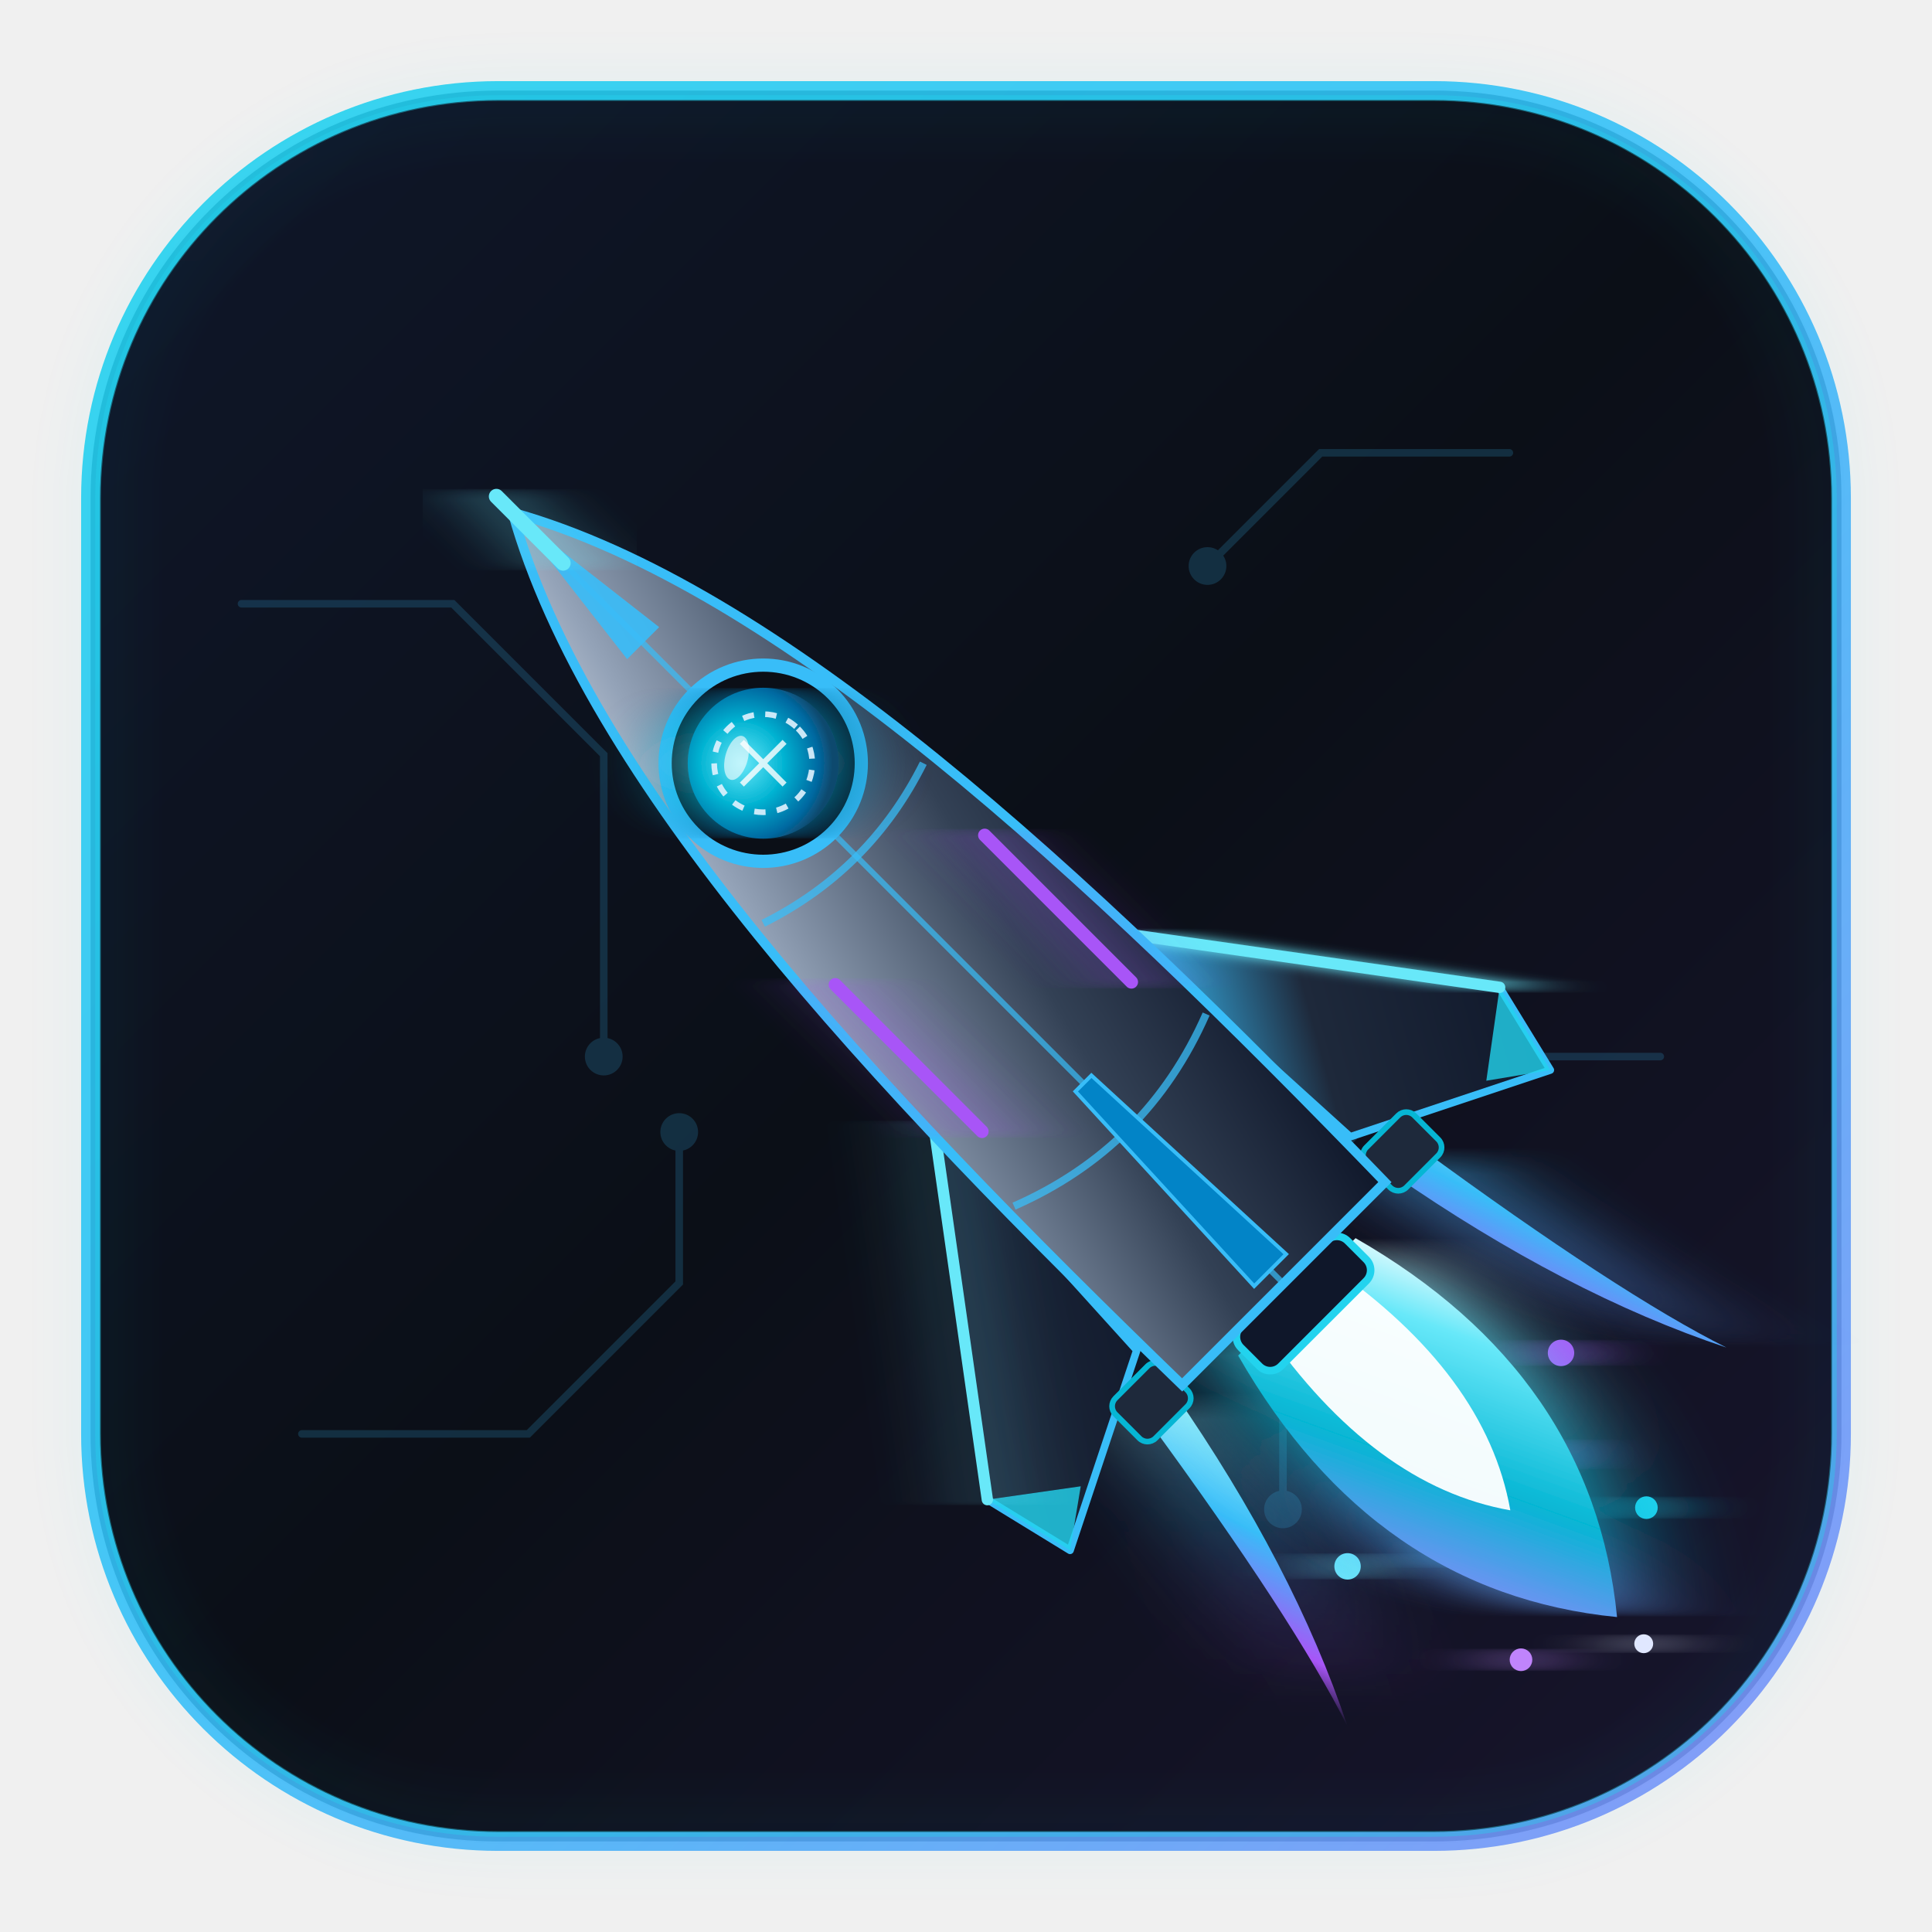
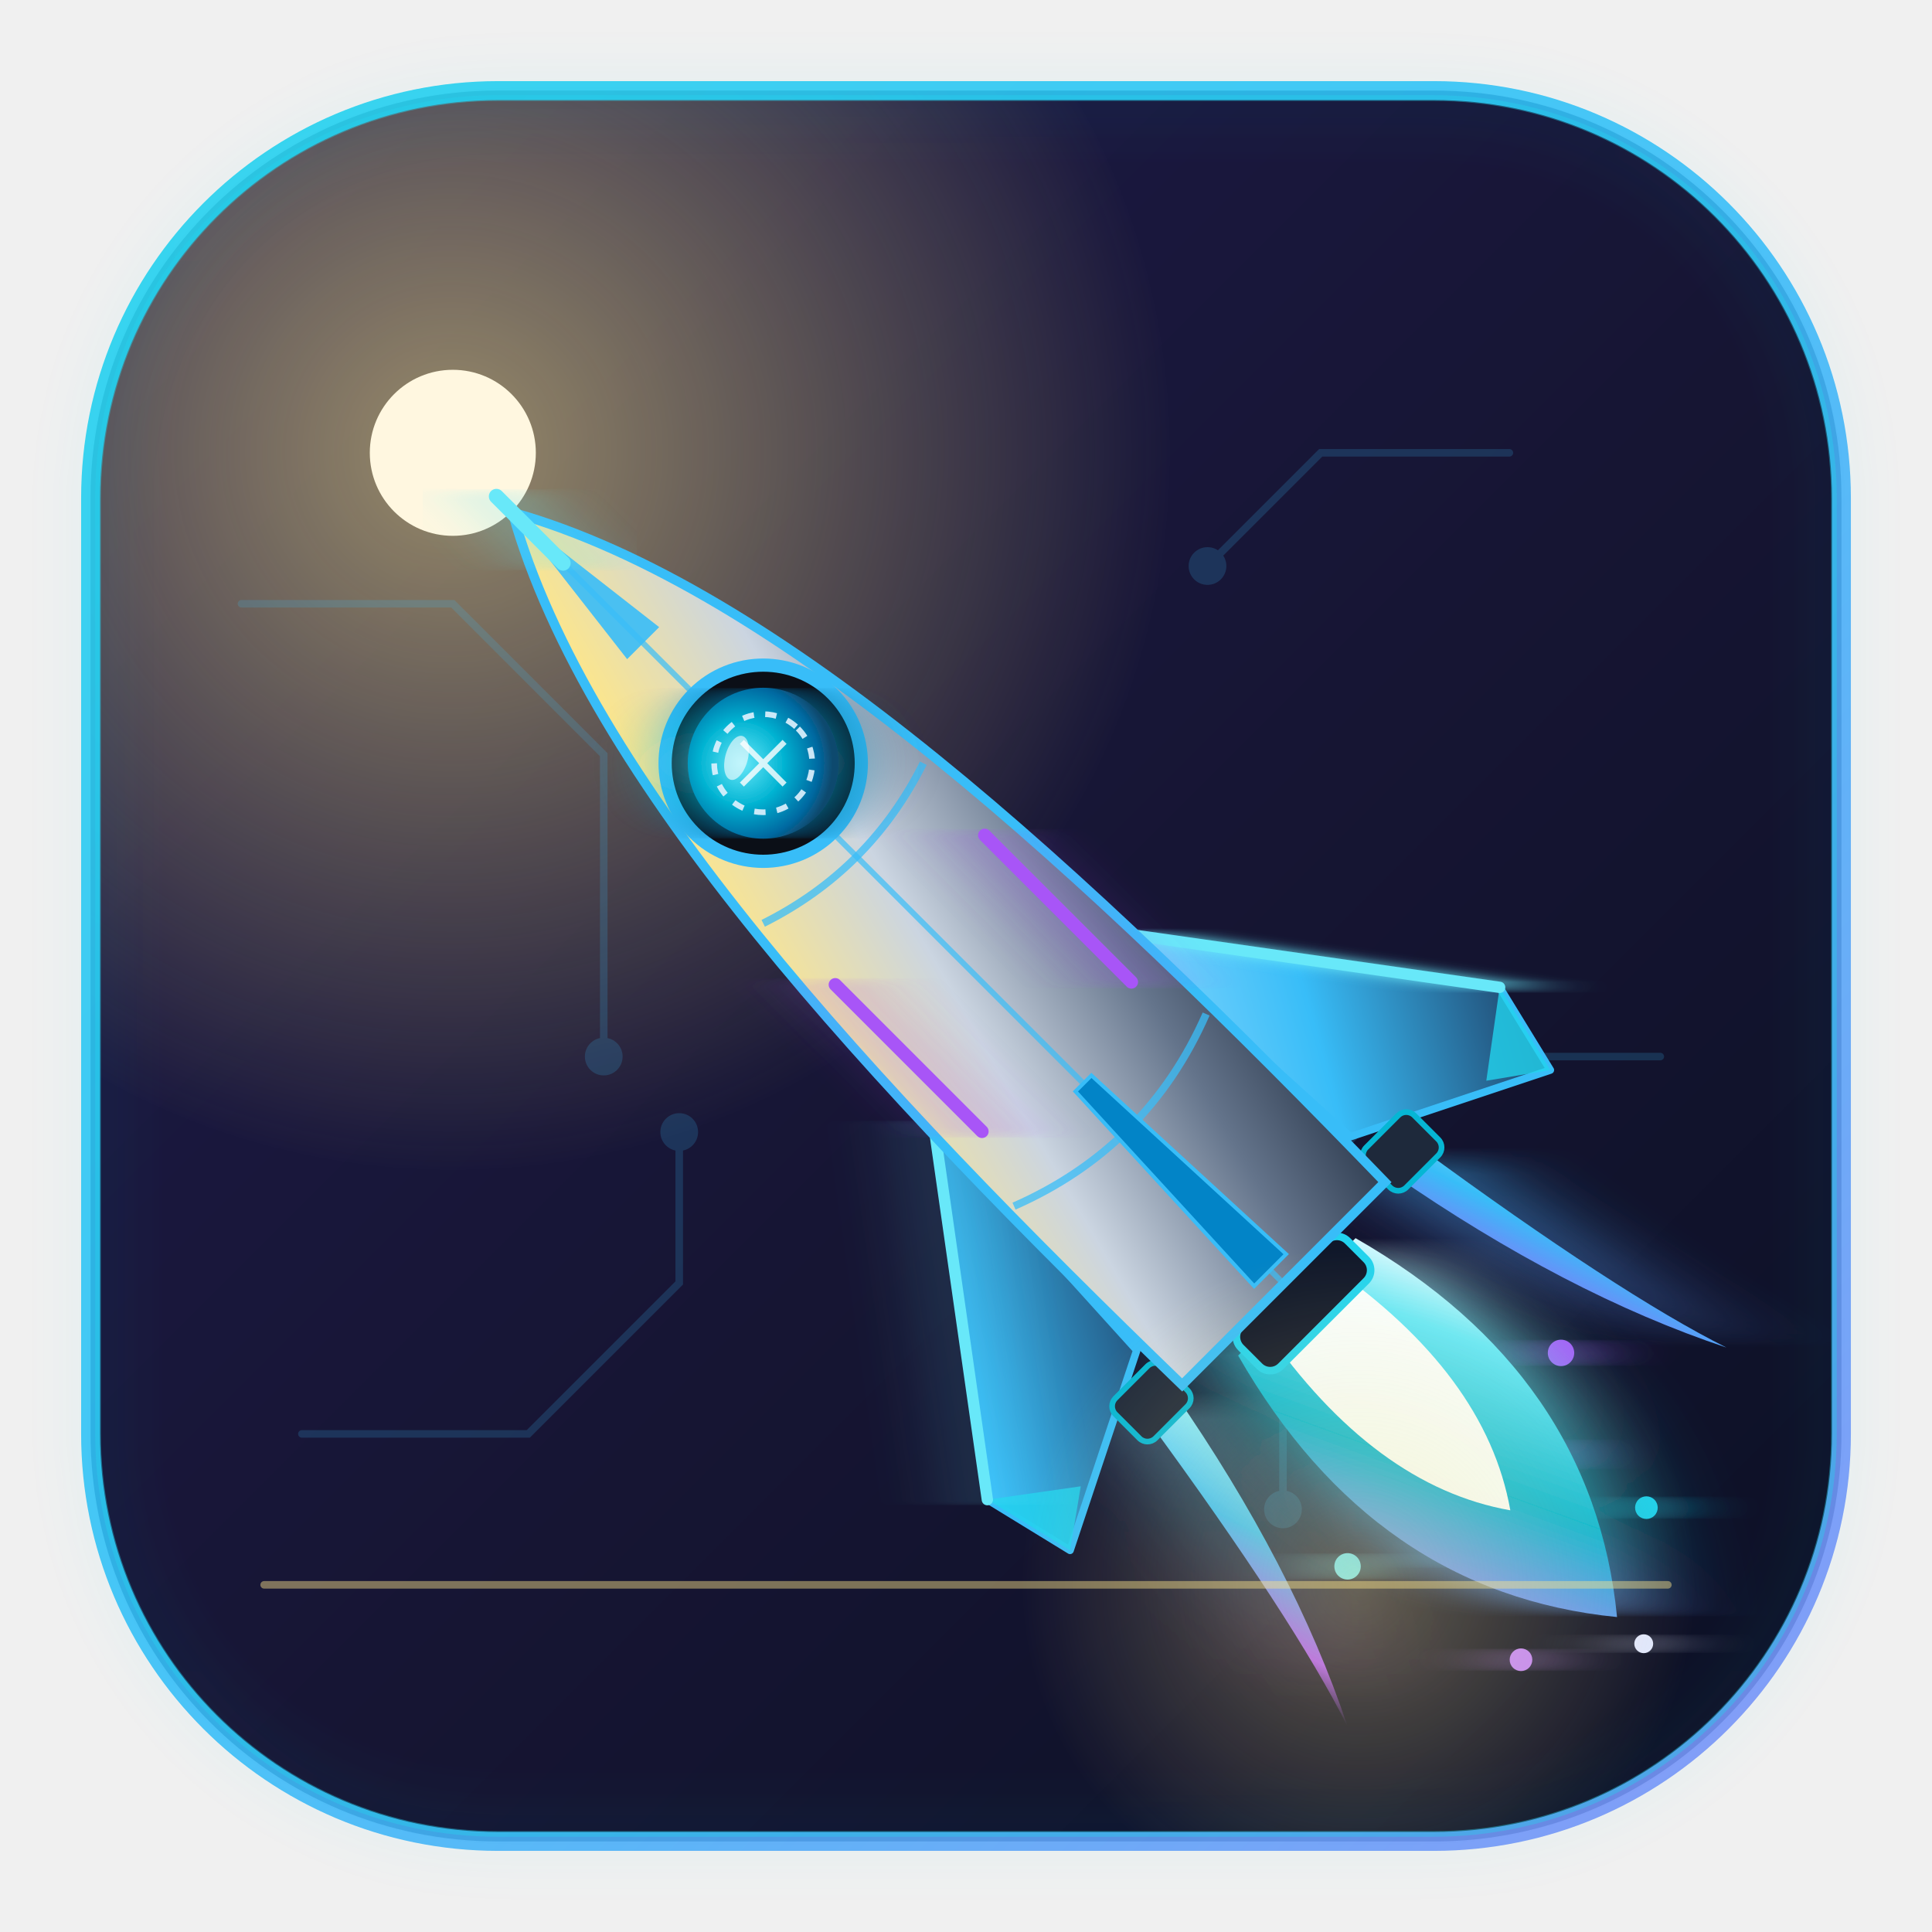
<svg xmlns="http://www.w3.org/2000/svg" viewBox="0 0 512 512" width="512" height="512">
  <defs>
    <linearGradient id="bgGrad" x1="0%" y1="0%" x2="100%" y2="100%">
-       <stop offset="0%" stop-color="#0F172A" />
-       <stop offset="50%" stop-color="#0B0F17" />
-       <stop offset="100%" stop-color="#18152E" />
+       <stop offset="0%" stop-color="#1E1B4B" />
+       <stop offset="55%" stop-color="#161533" />
+       <stop offset="100%" stop-color="#0B1024" />
    </linearGradient>
    <linearGradient id="borderGrad" x1="0%" y1="0%" x2="100%" y2="100%">
      <stop offset="0%" stop-color="#22D3EE" />
      <stop offset="50%" stop-color="#38BDF8" />
      <stop offset="100%" stop-color="#818CF8" />
    </linearGradient>
    <linearGradient id="fuselageGrad" x1="0%" y1="0%" x2="100%" y2="100%">
-       <stop offset="0%" stop-color="#E2E8F0" />
-       <stop offset="25%" stop-color="#94A3B8" />
-       <stop offset="65%" stop-color="#334155" />
-       <stop offset="100%" stop-color="#0F172A" />
+       <stop offset="0%" stop-color="#FFFFFF" />
+       <stop offset="20%" stop-color="#FDE68A" />
+       <stop offset="50%" stop-color="#CBD5E1" />
+       <stop offset="80%" stop-color="#64748B" />
+       <stop offset="100%" stop-color="#334155" />
    </linearGradient>
    <linearGradient id="wingGrad" x1="0%" y1="0%" x2="100%" y2="100%">
-       <stop offset="0%" stop-color="#38BDF8" />
-       <stop offset="40%" stop-color="#1E293B" />
-       <stop offset="100%" stop-color="#0F172A" />
+       <stop offset="0%" stop-color="#7DD3FC" />
+       <stop offset="40%" stop-color="#38BDF8" />
+       <stop offset="100%" stop-color="#1E3A5F" />
    </linearGradient>
    <radialGradient id="hudVisorGrad" cx="40%" cy="40%" r="60%">
      <stop offset="0%" stop-color="#67E8F9" />
      <stop offset="45%" stop-color="#06B6D4" />
      <stop offset="85%" stop-color="#0369A1" />
      <stop offset="100%" stop-color="#0C4A6E" />
    </radialGradient>
    <linearGradient id="mainPlasmaGrad" x1="100%" y1="0%" x2="0%" y2="100%">
      <stop offset="0%" stop-color="#FFFFFF" />
      <stop offset="20%" stop-color="#67E8F9" />
      <stop offset="55%" stop-color="#06B6D4" />
      <stop offset="85%" stop-color="#818CF8" />
      <stop offset="100%" stop-color="#C084FC" stop-opacity="0" />
    </linearGradient>
    <linearGradient id="sidePlasmaGrad" x1="100%" y1="0%" x2="0%" y2="100%">
      <stop offset="0%" stop-color="#A5F3FC" />
      <stop offset="40%" stop-color="#38BDF8" />
      <stop offset="80%" stop-color="#A855F7" />
      <stop offset="100%" stop-color="#A855F7" stop-opacity="0" />
    </linearGradient>
+     <radialGradient id="sunGlowGrad" cx="50%" cy="50%" r="50%">
+       <stop offset="0%" stop-color="#FDE68A" stop-opacity="0.55" />
+       <stop offset="100%" stop-color="#FDE68A" stop-opacity="0" />
+     </radialGradient>
+     <radialGradient id="reflGlowGrad" cx="50%" cy="50%" r="50%">
+       <stop offset="0%" stop-color="#FDE68A" stop-opacity="0.35" />
+       <stop offset="100%" stop-color="#FDE68A" stop-opacity="0" />
+     </radialGradient>
    <filter id="neonGlow" x="-30%" y="-30%" width="160%" height="160%">
      <feGaussianBlur stdDeviation="8" result="blur" />
      <feComposite in="SourceGraphic" in2="blur" operator="over" />
    </filter>
    <filter id="plasmaGlow" x="-50%" y="-50%" width="200%" height="200%">
      <feGaussianBlur stdDeviation="12" result="blur" />
      <feComposite in="SourceGraphic" in2="blur" operator="over" />
    </filter>
+     <clipPath id="squircleClip">
+       <rect x="24" y="24" width="464" height="464" rx="108" ry="108" />
+     </clipPath>
  </defs>
  <rect x="24" y="24" width="464" height="464" rx="108" ry="108" fill="url(#bgGrad)" />
+   <g clip-path="url(#squircleClip)">
+     <circle cx="120" cy="120" r="190" fill="url(#sunGlowGrad)" />
+     <circle cx="120" cy="120" r="22" fill="#FFF7E0" />
+     <g opacity="0.18" stroke="#38BDF8" stroke-width="2" fill="none" stroke-linecap="round">
+       <path d="M 64 160 L 120 160 L 160 200 L 160 280" />
+       <path d="M 80 380 L 140 380 L 180 340 L 180 300" />
+       <path d="M 400 120 L 350 120 L 320 150" />
+       <path d="M 440 280 L 380 280 L 340 320 L 340 400" />
+       <circle cx="160" cy="280" r="4" fill="#38BDF8" />
+       <circle cx="180" cy="300" r="4" fill="#38BDF8" />
+       <circle cx="320" cy="150" r="4" fill="#38BDF8" />
+       <circle cx="340" cy="400" r="4" fill="#38BDF8" />
+     </g>
+     <g transform="translate(256, 256) rotate(-45) translate(-256, -256)">
+       <g filter="url(#neonGlow)">
+         <circle cx="256" cy="430" r="5" fill="#67E8F9" />
+         <circle cx="240" cy="460" r="4" fill="#38BDF8" />
+         <circle cx="272" cy="455" r="4" fill="#A855F7" />
+         <circle cx="230" cy="490" r="3" fill="#C084FC" />
+         <circle cx="282" cy="485" r="3" fill="#22D3EE" />
+         <circle cx="256" cy="510" r="2.5" fill="#E0E7FF" />
+         <circle cx="215" cy="440" r="3.5" fill="#67E8F9" />
+         <circle cx="295" cy="440" r="3.5" fill="#A855F7" />
+       </g>
+       <path d="M 205 375 Q 195 440 185 470 Q 205 430 215 375 Z" fill="url(#sidePlasmaGrad)" filter="url(#plasmaGlow)" />
+       <path d="M 307 375 Q 317 440 327 470 Q 307 430 297 375 Z" fill="url(#sidePlasmaGrad)" filter="url(#plasmaGlow)" />
+       <path d="M 234 380 Q 215 450 256 500 Q 297 450 278 380 Z" fill="url(#mainPlasmaGrad)" filter="url(#plasmaGlow)" />
+       <path d="M 244 380 Q 235 430 256 460 Q 277 430 268 380 Z" fill="#FFFFFF" opacity="0.95" />
+       <path d="M 220 280 L 160 360 L 166 385 L 216 360 Z" fill="url(#wingGrad)" stroke="#38BDF8" stroke-width="2" stroke-linejoin="round" />
+       <path d="M 160 360 L 166 385 L 180 375 Z" fill="#22D3EE" opacity="0.8" />
+       <line x1="160" y1="360" x2="220" y2="280" stroke="#67E8F9" stroke-width="3" stroke-linecap="round" filter="url(#neonGlow)" />
+       <path d="M 292 280 L 352 360 L 346 385 L 296 360 Z" fill="url(#wingGrad)" stroke="#38BDF8" stroke-width="2" stroke-linejoin="round" />
+       <path d="M 352 360 L 346 385 L 332 375 Z" fill="#22D3EE" opacity="0.8" />
+       <line x1="352" y1="360" x2="292" y2="280" stroke="#67E8F9" stroke-width="3" stroke-linecap="round" filter="url(#neonGlow)" />
+       <rect x="200" y="365" width="18" height="15" rx="3" fill="#1E293B" stroke="#06B6D4" stroke-width="1.5" />
+       <rect x="294" y="365" width="18" height="15" rx="3" fill="#1E293B" stroke="#06B6D4" stroke-width="1.5" />
+       <rect x="236" y="375" width="40" height="15" rx="4" fill="#0F172A" stroke="#22D3EE" stroke-width="2" />
+       <path d="M 256 86 C 220 150 216 260 218 375 L 294 375 C 296 260 292 150 256 86 Z" fill="url(#fuselageGrad)" stroke="#38BDF8" stroke-width="2.5" />
+       <path d="M 256 86 L 256 375" stroke="#38BDF8" stroke-width="1.5" opacity="0.7" />
+       <path d="M 226 210 Q 256 220 286 210" fill="none" stroke="#38BDF8" stroke-width="2" opacity="0.75" />
+       <path d="M 220 310 Q 256 324 292 310" fill="none" stroke="#38BDF8" stroke-width="2" opacity="0.75" />
+       <line x1="228" y1="235" x2="228" y2="290" stroke="#A855F7" stroke-width="3.5" stroke-linecap="round" filter="url(#neonGlow)" />
+       <line x1="284" y1="235" x2="284" y2="290" stroke="#A855F7" stroke-width="3.5" stroke-linecap="round" filter="url(#neonGlow)" />
+       <path d="M 256 86 L 250 135 L 262 135 Z" fill="#38BDF8" opacity="0.9" />
+       <line x1="256" y1="80" x2="256" y2="105" stroke="#67E8F9" stroke-width="4" stroke-linecap="round" filter="url(#neonGlow)" />
+       <circle cx="256" cy="180" r="26" fill="#0B0F17" stroke="#38BDF8" stroke-width="3.5" />
+       <circle cx="256" cy="180" r="20" fill="url(#hudVisorGrad)" filter="url(#neonGlow)" />
+       <circle cx="256" cy="180" r="13" fill="none" stroke="#E0F2FE" stroke-width="1.5" stroke-dasharray="3 3" opacity="0.9" />
+       <path d="M 248 180 L 264 180 M 256 172 L 256 188" stroke="#FFFFFF" stroke-width="1.5" opacity="0.8" />
+       <ellipse cx="252" cy="174" rx="6" ry="3" fill="#FFFFFF" opacity="0.6" transform="rotate(-30 252 174)" />
+       <polygon points="253,300 259,300 262,370 250,370" fill="#0284C7" stroke="#38BDF8" stroke-width="1" />
+     </g>
+     <circle cx="360" cy="420" r="90" fill="url(#reflGlowGrad)" />
+     <line x1="70" y1="420" x2="442" y2="420" stroke="#FDE68A" stroke-width="2" stroke-opacity="0.45" stroke-linecap="round" />
+   </g>
  <rect x="24" y="24" width="464" height="464" rx="108" ry="108" fill="none" stroke="url(#borderGrad)" stroke-width="5" opacity="0.9" />
  <rect x="26" y="26" width="460" height="460" rx="106" ry="106" fill="none" stroke="#22D3EE" stroke-width="1.5" opacity="0.4" filter="url(#neonGlow)" />
-   <g opacity="0.18" stroke="#38BDF8" stroke-width="2" fill="none" stroke-linecap="round">
-     <path d="M 64 160 L 120 160 L 160 200 L 160 280" />
-     <path d="M 80 380 L 140 380 L 180 340 L 180 300" />
-     <path d="M 400 120 L 350 120 L 320 150" />
-     <path d="M 440 280 L 380 280 L 340 320 L 340 400" />
-     <circle cx="160" cy="280" r="4" fill="#38BDF8" />
-     <circle cx="180" cy="300" r="4" fill="#38BDF8" />
-     <circle cx="320" cy="150" r="4" fill="#38BDF8" />
-     <circle cx="340" cy="400" r="4" fill="#38BDF8" />
-   </g>
-   <g transform="translate(256, 256) rotate(-45) translate(-256, -256)">
-     <g filter="url(#neonGlow)">
-       <circle cx="256" cy="430" r="5" fill="#67E8F9" />
-       <circle cx="240" cy="460" r="4" fill="#38BDF8" />
-       <circle cx="272" cy="455" r="4" fill="#A855F7" />
-       <circle cx="230" cy="490" r="3" fill="#C084FC" />
-       <circle cx="282" cy="485" r="3" fill="#22D3EE" />
-       <circle cx="256" cy="510" r="2.5" fill="#E0E7FF" />
-       <circle cx="215" cy="440" r="3.5" fill="#67E8F9" />
-       <circle cx="295" cy="440" r="3.5" fill="#A855F7" />
-     </g>
-     <path d="M 205 375 Q 195 440 185 470 Q 205 430 215 375 Z" fill="url(#sidePlasmaGrad)" filter="url(#plasmaGlow)" />
-     <path d="M 307 375 Q 317 440 327 470 Q 307 430 297 375 Z" fill="url(#sidePlasmaGrad)" filter="url(#plasmaGlow)" />
-     <path d="M 234 380 Q 215 450 256 500 Q 297 450 278 380 Z" fill="url(#mainPlasmaGrad)" filter="url(#plasmaGlow)" />
-     <path d="M 244 380 Q 235 430 256 460 Q 277 430 268 380 Z" fill="#FFFFFF" opacity="0.95" />
-     <path d="M 220 280 L 160 360 L 166 385 L 216 360 Z" fill="url(#wingGrad)" stroke="#38BDF8" stroke-width="2" stroke-linejoin="round" />
-     <path d="M 160 360 L 166 385 L 180 375 Z" fill="#22D3EE" opacity="0.8" />
-     <line x1="160" y1="360" x2="220" y2="280" stroke="#67E8F9" stroke-width="3" stroke-linecap="round" filter="url(#neonGlow)" />
-     <path d="M 292 280 L 352 360 L 346 385 L 296 360 Z" fill="url(#wingGrad)" stroke="#38BDF8" stroke-width="2" stroke-linejoin="round" />
-     <path d="M 352 360 L 346 385 L 332 375 Z" fill="#22D3EE" opacity="0.8" />
-     <line x1="352" y1="360" x2="292" y2="280" stroke="#67E8F9" stroke-width="3" stroke-linecap="round" filter="url(#neonGlow)" />
-     <rect x="200" y="365" width="18" height="15" rx="3" fill="#1E293B" stroke="#06B6D4" stroke-width="1.5" />
-     <rect x="294" y="365" width="18" height="15" rx="3" fill="#1E293B" stroke="#06B6D4" stroke-width="1.5" />
-     <rect x="236" y="375" width="40" height="15" rx="4" fill="#0F172A" stroke="#22D3EE" stroke-width="2" />
-     <path d="M 256 86 C 220 150 216 260 218 375 L 294 375 C 296 260 292 150 256 86 Z" fill="url(#fuselageGrad)" stroke="#38BDF8" stroke-width="2.5" />
-     <path d="M 256 86 L 256 375" stroke="#38BDF8" stroke-width="1.5" opacity="0.7" />
-     <path d="M 226 210 Q 256 220 286 210" fill="none" stroke="#38BDF8" stroke-width="2" opacity="0.75" />
-     <path d="M 220 310 Q 256 324 292 310" fill="none" stroke="#38BDF8" stroke-width="2" opacity="0.75" />
-     <line x1="228" y1="235" x2="228" y2="290" stroke="#A855F7" stroke-width="3.5" stroke-linecap="round" filter="url(#neonGlow)" />
-     <line x1="284" y1="235" x2="284" y2="290" stroke="#A855F7" stroke-width="3.5" stroke-linecap="round" filter="url(#neonGlow)" />
-     <path d="M 256 86 L 250 135 L 262 135 Z" fill="#38BDF8" opacity="0.9" />
-     <line x1="256" y1="80" x2="256" y2="105" stroke="#67E8F9" stroke-width="4" stroke-linecap="round" filter="url(#neonGlow)" />
-     <circle cx="256" cy="180" r="26" fill="#0B0F17" stroke="#38BDF8" stroke-width="3.5" />
-     <circle cx="256" cy="180" r="20" fill="url(#hudVisorGrad)" filter="url(#neonGlow)" />
-     <circle cx="256" cy="180" r="13" fill="none" stroke="#E0F2FE" stroke-width="1.5" stroke-dasharray="3 3" opacity="0.9" />
-     <path d="M 248 180 L 264 180 M 256 172 L 256 188" stroke="#FFFFFF" stroke-width="1.5" opacity="0.8" />
-     <ellipse cx="252" cy="174" rx="6" ry="3" fill="#FFFFFF" opacity="0.6" transform="rotate(-30 252 174)" />
-     <polygon points="253,300 259,300 262,370 250,370" fill="#0284C7" stroke="#38BDF8" stroke-width="1" />
-   </g>
</svg>
